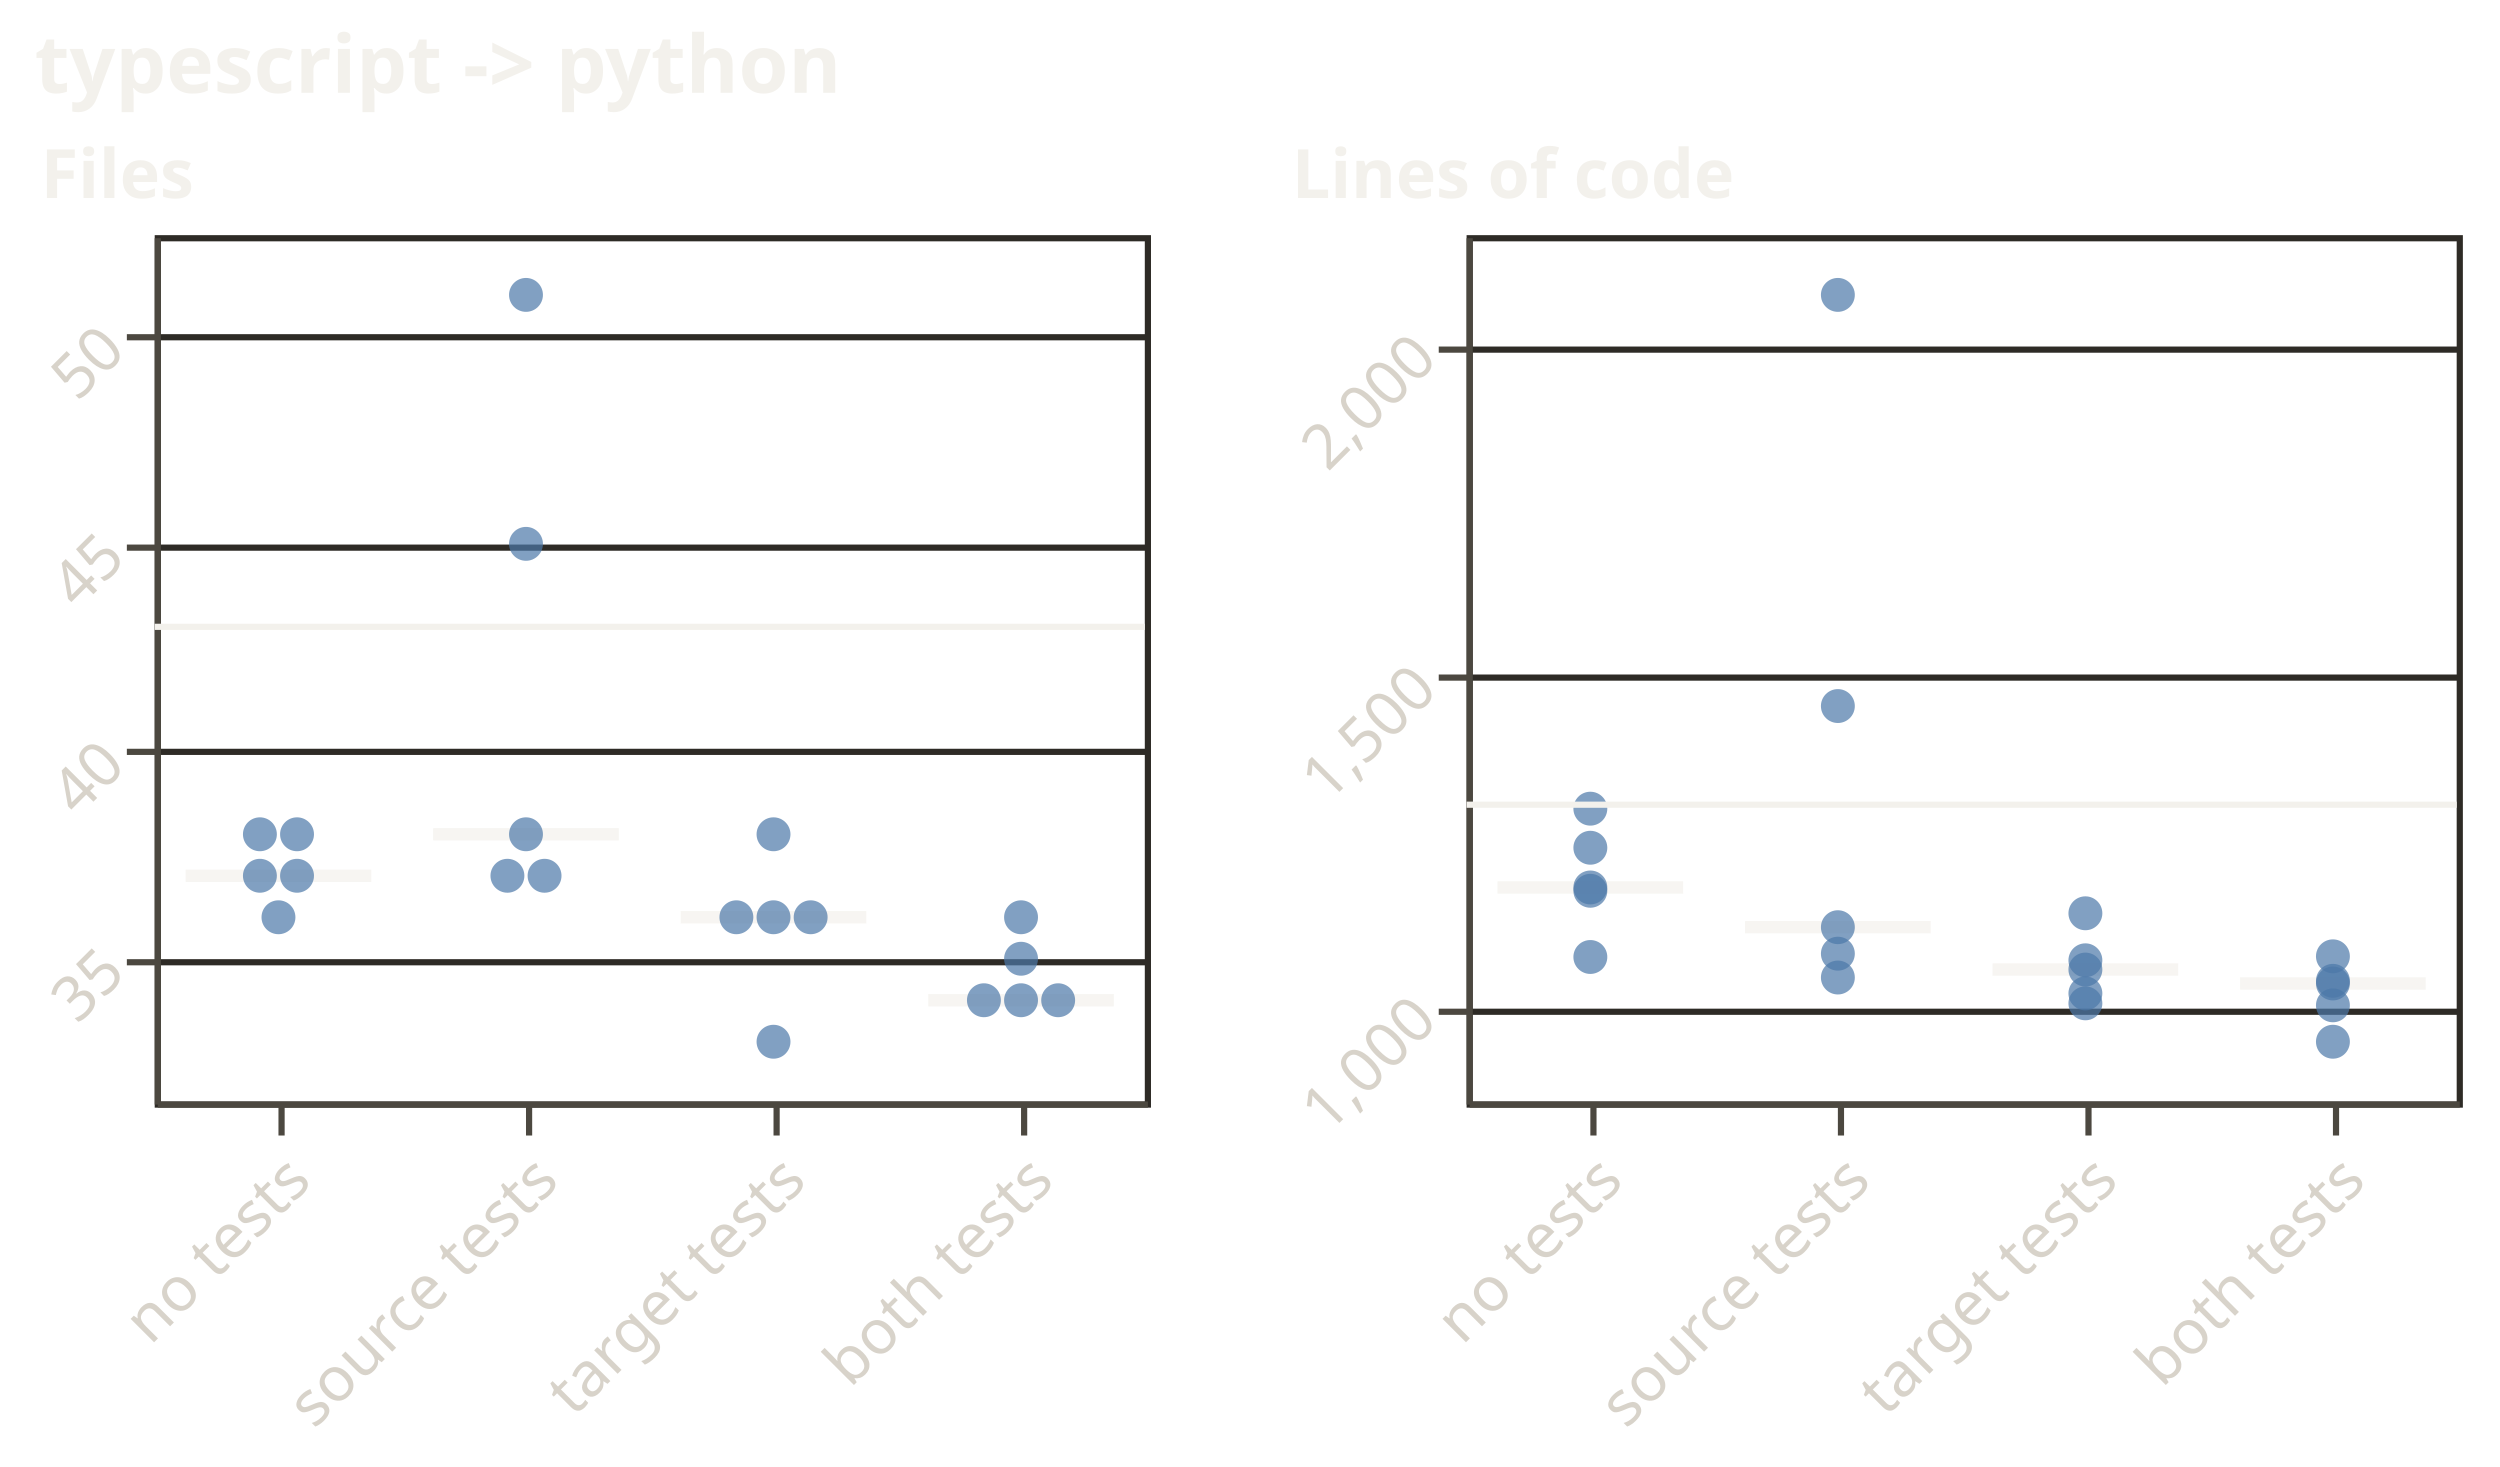
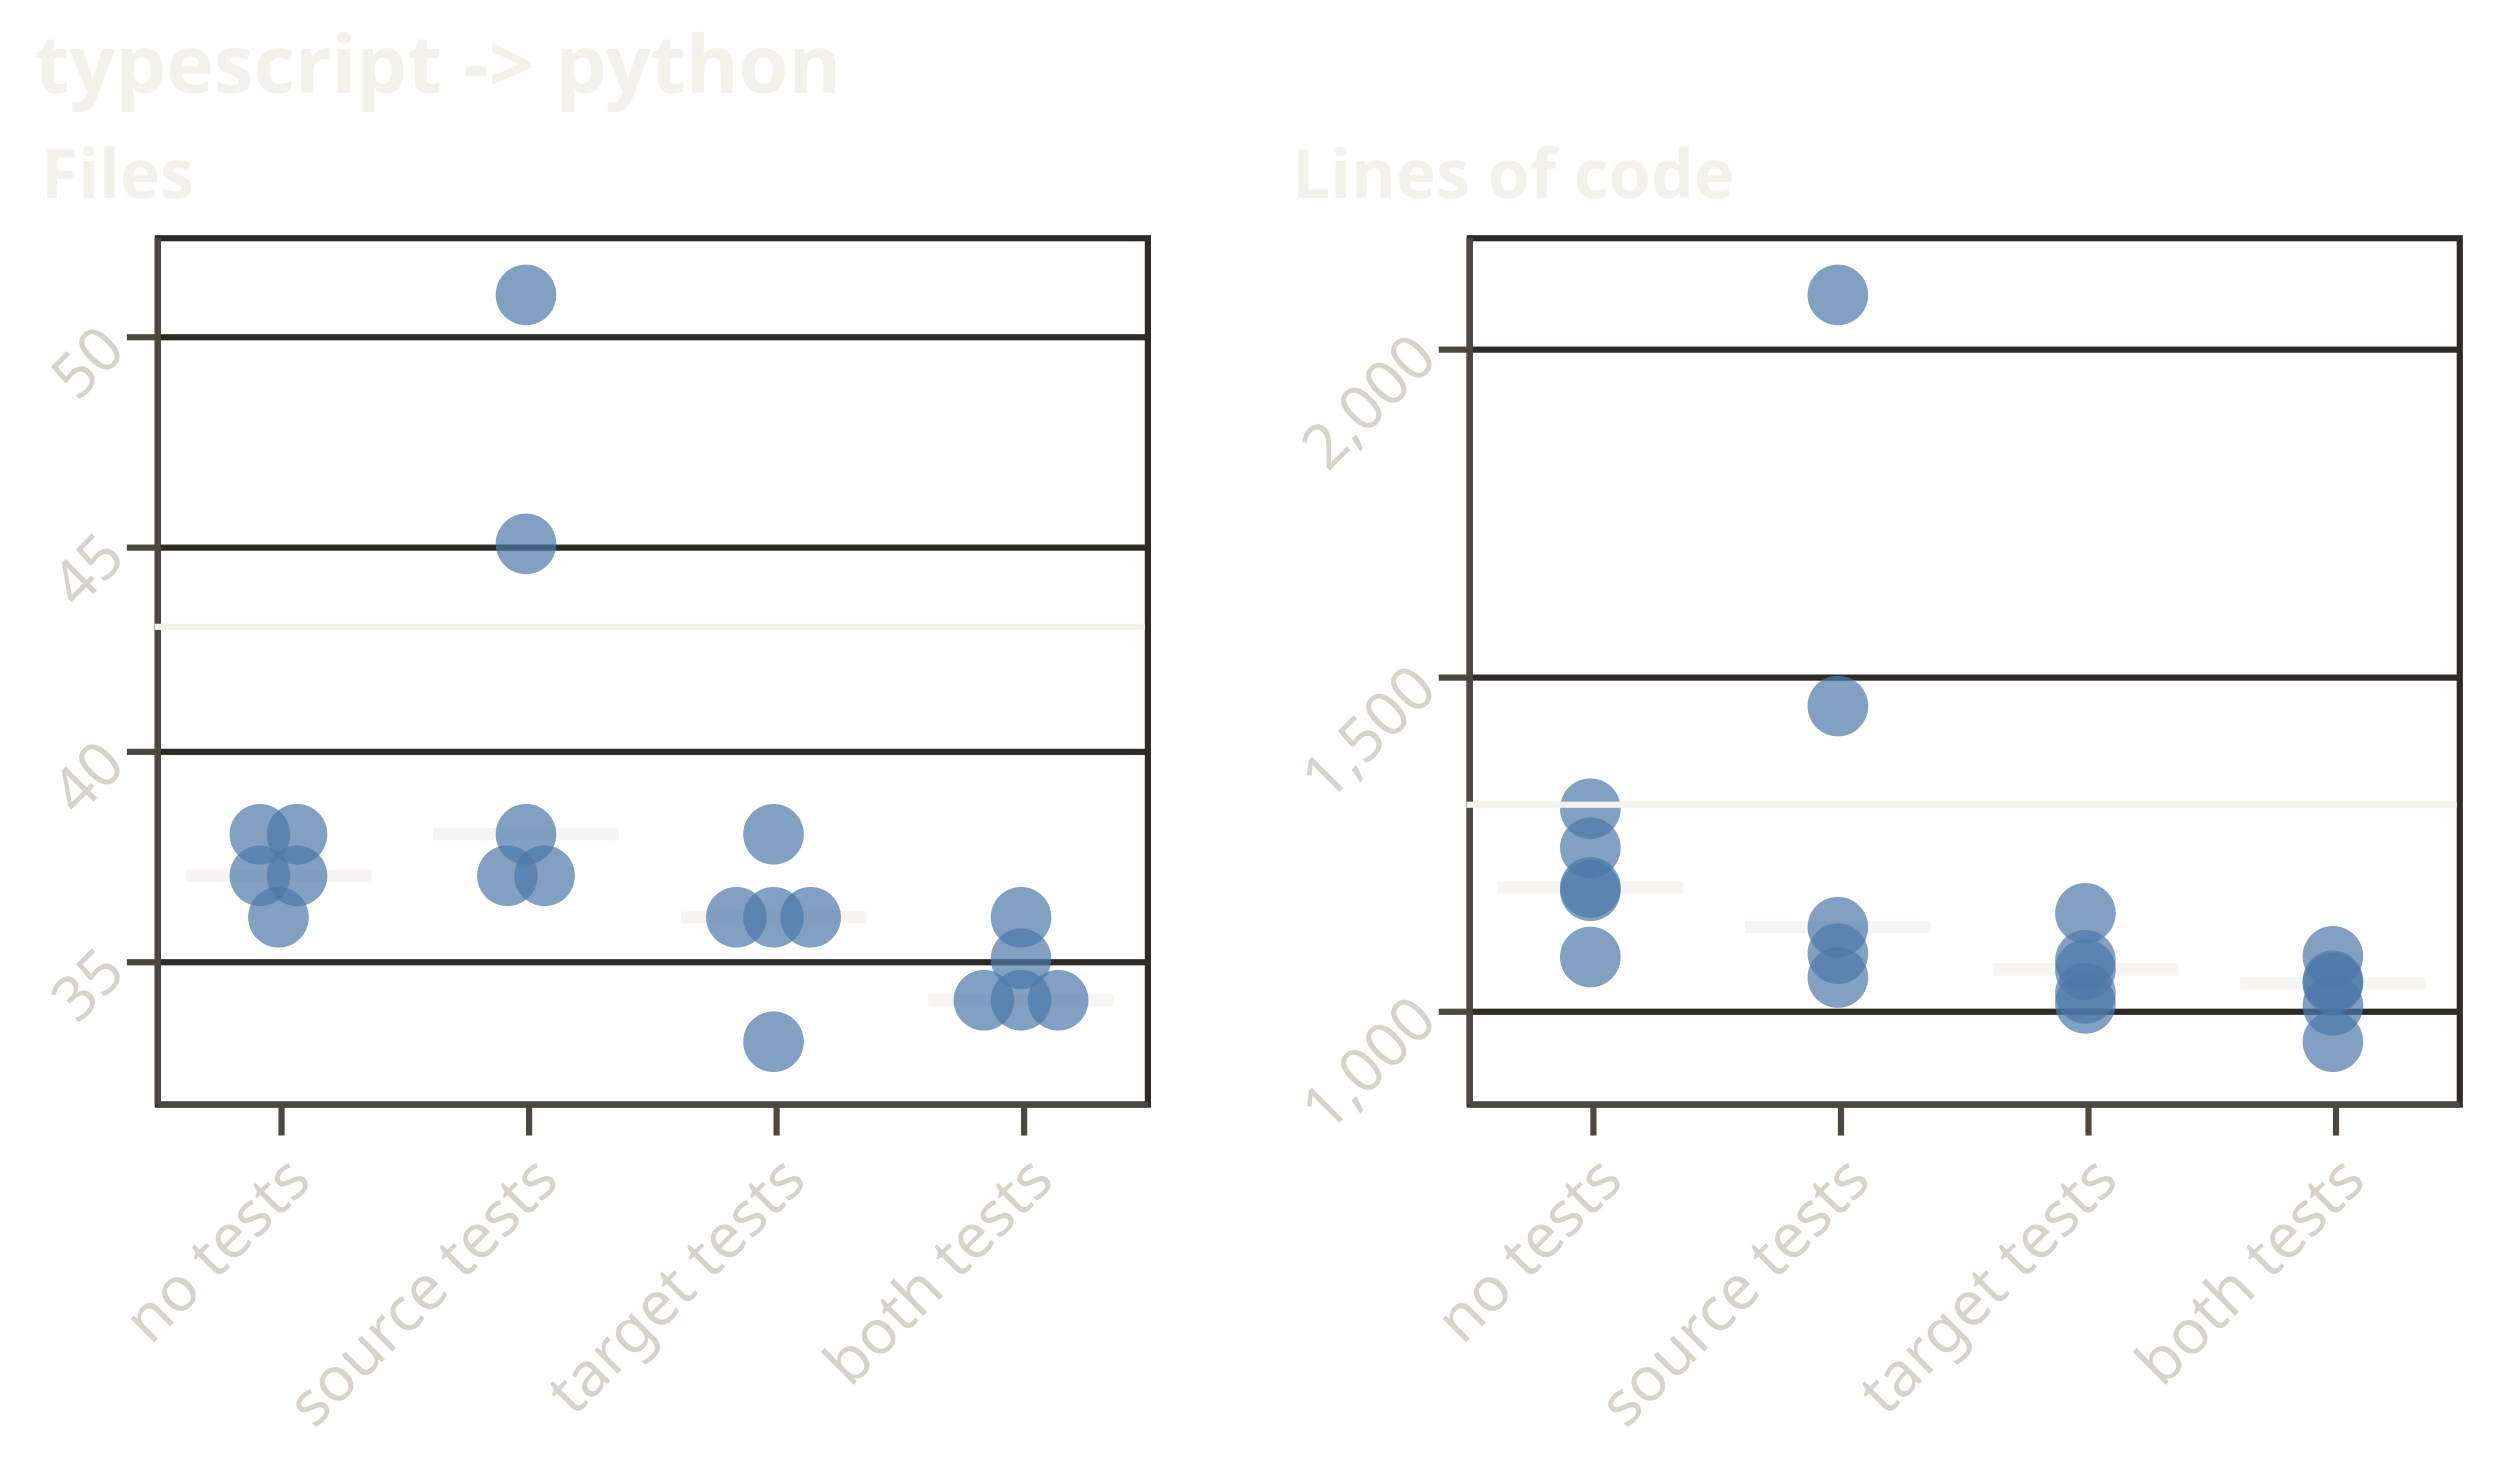
<svg xmlns="http://www.w3.org/2000/svg" version="1.1" class="marks" width="404" height="237" viewBox="0 0 404 237">
  <g fill="none" stroke-miterlimit="10" transform="translate(25,38)">
    <g class="mark-group role-frame root" role="graphics-object" aria-roledescription="group mark container">
      <g transform="translate(0,0)">
        <path class="background" aria-hidden="true" d="M0,0h0v0h0Z" />
        <g>
          <g class="mark-group role-scope concat_0_group" role="graphics-object" aria-roledescription="group mark container">
            <g transform="translate(0,0)">
              <path class="background" aria-hidden="true" d="M0.5,0.5h160v140h-160Z" stroke="#2e2b26" />
              <g>
                <g class="mark-group role-axis" aria-hidden="true">
                  <g transform="translate(0.5,0.5)">
                    <path class="background" aria-hidden="true" d="M0,0h0v0h0Z" pointer-events="none" />
                    <g>
                      <g class="mark-rule role-axis-grid" pointer-events="none">
                        <line transform="translate(0,117)" x2="160" y2="0" stroke="#2e2b26" stroke-width="1" opacity="1" />
                        <line transform="translate(0,83)" x2="160" y2="0" stroke="#2e2b26" stroke-width="1" opacity="1" />
                        <line transform="translate(0,50)" x2="160" y2="0" stroke="#2e2b26" stroke-width="1" opacity="1" />
                        <line transform="translate(0,16)" x2="160" y2="0" stroke="#2e2b26" stroke-width="1" opacity="1" />
                      </g>
                    </g>
                    <path class="foreground" aria-hidden="true" d="" pointer-events="none" display="none" />
                  </g>
                </g>
                <g class="mark-group role-axis" role="graphics-symbol" aria-roledescription="axis" aria-label="X-axis for a discrete scale with 4 values: no tests, source tests, target tests, both tests">
                  <g transform="translate(0.5,140.5)">
                    <path class="background" aria-hidden="true" d="M0,0h0v0h0Z" pointer-events="none" />
                    <g>
                      <g class="mark-rule role-axis-tick" pointer-events="none">
                        <line transform="translate(20,0)" x2="0" y2="5" stroke="#4c4840" stroke-width="1" opacity="1" />
                        <line transform="translate(60,0)" x2="0" y2="5" stroke="#4c4840" stroke-width="1" opacity="1" />
                        <line transform="translate(100,0)" x2="0" y2="5" stroke="#4c4840" stroke-width="1" opacity="1" />
                        <line transform="translate(140,0)" x2="0" y2="5" stroke="#4c4840" stroke-width="1" opacity="1" />
                      </g>
                      <g class="mark-text role-axis-label" pointer-events="none">
                        <text text-anchor="end" transform="translate(19.5,7) rotate(-45) translate(0,8)" font-family="sans-serif" font-size="10px" fill="#d8d3ca" opacity="1">no tests</text>
                        <text text-anchor="end" transform="translate(59.5,7) rotate(-45) translate(0,8)" font-family="sans-serif" font-size="10px" fill="#d8d3ca" opacity="1">source tests</text>
                        <text text-anchor="end" transform="translate(99.5,7) rotate(-45) translate(0,8)" font-family="sans-serif" font-size="10px" fill="#d8d3ca" opacity="1">target tests</text>
                        <text text-anchor="end" transform="translate(139.5,7) rotate(-45) translate(0,8)" font-family="sans-serif" font-size="10px" fill="#d8d3ca" opacity="1">both tests</text>
                      </g>
                      <g class="mark-rule role-axis-domain" pointer-events="none">
                        <line transform="translate(0,0)" x2="160" y2="0" stroke="#4c4840" stroke-width="1" opacity="1" />
                      </g>
                    </g>
                    <path class="foreground" aria-hidden="true" d="" pointer-events="none" display="none" />
                  </g>
                </g>
                <g class="mark-group role-axis" role="graphics-symbol" aria-roledescription="axis" aria-label="Y-axis for a linear scale with values from 32 to 52">
                  <g transform="translate(0.5,0.5)">
                    <path class="background" aria-hidden="true" d="M0,0h0v0h0Z" pointer-events="none" />
                    <g>
                      <g class="mark-rule role-axis-tick" pointer-events="none">
                        <line transform="translate(0,117)" x2="-5" y2="0" stroke="#4c4840" stroke-width="1" opacity="1" />
                        <line transform="translate(0,83)" x2="-5" y2="0" stroke="#4c4840" stroke-width="1" opacity="1" />
                        <line transform="translate(0,50)" x2="-5" y2="0" stroke="#4c4840" stroke-width="1" opacity="1" />
                        <line transform="translate(0,16)" x2="-5" y2="0" stroke="#4c4840" stroke-width="1" opacity="1" />
                      </g>
                      <g class="mark-text role-axis-label" pointer-events="none">
                        <text text-anchor="end" transform="translate(-7,116.9349) rotate(-45) translate(0,3)" font-family="sans-serif" font-size="10px" fill="#d8d3ca" opacity="1">35</text>
                        <text text-anchor="end" transform="translate(-7,83.40996) rotate(-45) translate(0,3)" font-family="sans-serif" font-size="10px" fill="#d8d3ca" opacity="1">40</text>
                        <text text-anchor="end" transform="translate(-7,49.88506) rotate(-45) translate(0,3)" font-family="sans-serif" font-size="10px" fill="#d8d3ca" opacity="1">45</text>
                        <text text-anchor="end" transform="translate(-7,16.36015) rotate(-45) translate(0,3)" font-family="sans-serif" font-size="10px" fill="#d8d3ca" opacity="1">50</text>
                      </g>
                      <g class="mark-rule role-axis-domain" pointer-events="none">
                        <line transform="translate(0,140)" x2="0" y2="-140" stroke="#4c4840" stroke-width="1" opacity="1" />
                      </g>
                    </g>
                    <path class="foreground" aria-hidden="true" d="" pointer-events="none" display="none" />
                  </g>
                </g>
                <g class="mark-rect role-mark concat_0_layer_0_marks" role="graphics-object" aria-roledescription="rect mark container">
                  <path aria-label="condition: no tests; Median of value: 37" role="graphics-symbol" aria-roledescription="tick" d="M5,102.525h30v2h-30Z" fill="#f3f1ec" opacity="0.7" />
                  <path aria-label="condition: source tests; Median of value: 38" role="graphics-symbol" aria-roledescription="tick" d="M45,95.82h30v2h-30Z" fill="#f3f1ec" opacity="0.7" />
                  <path aria-label="condition: target tests; Median of value: 36" role="graphics-symbol" aria-roledescription="tick" d="M85,109.23h30v2h-30Z" fill="#f3f1ec" opacity="0.7" />
                  <path aria-label="condition: both tests; Median of value: 34" role="graphics-symbol" aria-roledescription="tick" d="M125,122.64h30v2h-30Z" fill="#f3f1ec" opacity="0.7" />
                </g>
                <g class="mark-symbol role-mark concat_0_layer_1_marks" role="graphics-object" aria-roledescription="symbol mark container">
-                   <path aria-label="condition: no tests; value: 37; nudge: −0.5" role="graphics-symbol" aria-roledescription="point" transform="translate(17,103.5249)" d="M2.739,0A2.739,2.739,0,1,1,-2.739,0A2.739,2.739,0,1,1,2.739,0" fill="#4c78a8" stroke-width="2" opacity="0.7" />
-                   <path aria-label="condition: no tests; value: 37; nudge: 0.5" role="graphics-symbol" aria-roledescription="point" transform="translate(23,103.5249)" d="M2.739,0A2.739,2.739,0,1,1,-2.739,0A2.739,2.739,0,1,1,2.739,0" fill="#4c78a8" stroke-width="2" opacity="0.7" />
-                   <path aria-label="condition: no tests; value: 38; nudge: −0.5" role="graphics-symbol" aria-roledescription="point" transform="translate(17,96.81992)" d="M2.739,0A2.739,2.739,0,1,1,-2.739,0A2.739,2.739,0,1,1,2.739,0" fill="#4c78a8" stroke-width="2" opacity="0.7" />
-                   <path aria-label="condition: no tests; value: 38; nudge: 0.5" role="graphics-symbol" aria-roledescription="point" transform="translate(23,96.81992)" d="M2.739,0A2.739,2.739,0,1,1,-2.739,0A2.739,2.739,0,1,1,2.739,0" fill="#4c78a8" stroke-width="2" opacity="0.7" />
-                   <path aria-label="condition: no tests; value: 36; nudge: 0" role="graphics-symbol" aria-roledescription="point" transform="translate(20,110.2299)" d="M2.739,0A2.739,2.739,0,1,1,-2.739,0A2.739,2.739,0,1,1,2.739,0" fill="#4c78a8" stroke-width="2" opacity="0.7" />
-                   <path aria-label="condition: source tests; value: 37; nudge: −0.5" role="graphics-symbol" aria-roledescription="point" transform="translate(57,103.5249)" d="M2.739,0A2.739,2.739,0,1,1,-2.739,0A2.739,2.739,0,1,1,2.739,0" fill="#4c78a8" stroke-width="2" opacity="0.7" />
-                   <path aria-label="condition: source tests; value: 37; nudge: 0.5" role="graphics-symbol" aria-roledescription="point" transform="translate(63,103.5249)" d="M2.739,0A2.739,2.739,0,1,1,-2.739,0A2.739,2.739,0,1,1,2.739,0" fill="#4c78a8" stroke-width="2" opacity="0.7" />
-                   <path aria-label="condition: source tests; value: 38; nudge: 0" role="graphics-symbol" aria-roledescription="point" transform="translate(60,96.81992)" d="M2.739,0A2.739,2.739,0,1,1,-2.739,0A2.739,2.739,0,1,1,2.739,0" fill="#4c78a8" stroke-width="2" opacity="0.7" />
-                   <path aria-label="condition: source tests; value: 45; nudge: 0" role="graphics-symbol" aria-roledescription="point" transform="translate(60,49.88506)" d="M2.739,0A2.739,2.739,0,1,1,-2.739,0A2.739,2.739,0,1,1,2.739,0" fill="#4c78a8" stroke-width="2" opacity="0.7" />
-                   <path aria-label="condition: source tests; value: 51; nudge: 0" role="graphics-symbol" aria-roledescription="point" transform="translate(60,9.655172)" d="M2.739,0A2.739,2.739,0,1,1,-2.739,0A2.739,2.739,0,1,1,2.739,0" fill="#4c78a8" stroke-width="2" opacity="0.7" />
-                   <path aria-label="condition: target tests; value: 38; nudge: 0" role="graphics-symbol" aria-roledescription="point" transform="translate(100,96.81992)" d="M2.739,0A2.739,2.739,0,1,1,-2.739,0A2.739,2.739,0,1,1,2.739,0" fill="#4c78a8" stroke-width="2" opacity="0.7" />
-                   <path aria-label="condition: target tests; value: 36; nudge: −1" role="graphics-symbol" aria-roledescription="point" transform="translate(94,110.2299)" d="M2.739,0A2.739,2.739,0,1,1,-2.739,0A2.739,2.739,0,1,1,2.739,0" fill="#4c78a8" stroke-width="2" opacity="0.7" />
-                   <path aria-label="condition: target tests; value: 36; nudge: 0" role="graphics-symbol" aria-roledescription="point" transform="translate(100,110.2299)" d="M2.739,0A2.739,2.739,0,1,1,-2.739,0A2.739,2.739,0,1,1,2.739,0" fill="#4c78a8" stroke-width="2" opacity="0.7" />
-                   <path aria-label="condition: target tests; value: 36; nudge: 1" role="graphics-symbol" aria-roledescription="point" transform="translate(106,110.2299)" d="M2.739,0A2.739,2.739,0,1,1,-2.739,0A2.739,2.739,0,1,1,2.739,0" fill="#4c78a8" stroke-width="2" opacity="0.7" />
-                   <path aria-label="condition: target tests; value: 33; nudge: 0" role="graphics-symbol" aria-roledescription="point" transform="translate(100,130.3448)" d="M2.739,0A2.739,2.739,0,1,1,-2.739,0A2.739,2.739,0,1,1,2.739,0" fill="#4c78a8" stroke-width="2" opacity="0.7" />
-                   <path aria-label="condition: both tests; value: 34; nudge: −1" role="graphics-symbol" aria-roledescription="point" transform="translate(134,123.6398)" d="M2.739,0A2.739,2.739,0,1,1,-2.739,0A2.739,2.739,0,1,1,2.739,0" fill="#4c78a8" stroke-width="2" opacity="0.7" />
-                   <path aria-label="condition: both tests; value: 34; nudge: 0" role="graphics-symbol" aria-roledescription="point" transform="translate(140,123.6398)" d="M2.739,0A2.739,2.739,0,1,1,-2.739,0A2.739,2.739,0,1,1,2.739,0" fill="#4c78a8" stroke-width="2" opacity="0.7" />
-                   <path aria-label="condition: both tests; value: 34; nudge: 1" role="graphics-symbol" aria-roledescription="point" transform="translate(146,123.6398)" d="M2.739,0A2.739,2.739,0,1,1,-2.739,0A2.739,2.739,0,1,1,2.739,0" fill="#4c78a8" stroke-width="2" opacity="0.7" />
-                   <path aria-label="condition: both tests; value: 35; nudge: 0" role="graphics-symbol" aria-roledescription="point" transform="translate(140,116.9349)" d="M2.739,0A2.739,2.739,0,1,1,-2.739,0A2.739,2.739,0,1,1,2.739,0" fill="#4c78a8" stroke-width="2" opacity="0.7" />
-                   <path aria-label="condition: both tests; value: 36; nudge: 0" role="graphics-symbol" aria-roledescription="point" transform="translate(140,110.2299)" d="M2.739,0A2.739,2.739,0,1,1,-2.739,0A2.739,2.739,0,1,1,2.739,0" fill="#4c78a8" stroke-width="2" opacity="0.7" />
+                   <path aria-label="condition: no tests; value: 37; nudge: −0.5" role="graphics-symbol" aria-roledescription="point" transform="translate(17,103.5249)" d="M4.899,0A4.899,4.899,0,1,1,-4.899,0A4.899,4.899,0,1,1,4.899,0" fill="#4c78a8" stroke-width="2" opacity="0.7" />
+                   <path aria-label="condition: no tests; value: 37; nudge: 0.5" role="graphics-symbol" aria-roledescription="point" transform="translate(23,103.5249)" d="M4.899,0A4.899,4.899,0,1,1,-4.899,0A4.899,4.899,0,1,1,4.899,0" fill="#4c78a8" stroke-width="2" opacity="0.7" />
+                   <path aria-label="condition: no tests; value: 38; nudge: −0.5" role="graphics-symbol" aria-roledescription="point" transform="translate(17,96.81992)" d="M4.899,0A4.899,4.899,0,1,1,-4.899,0A4.899,4.899,0,1,1,4.899,0" fill="#4c78a8" stroke-width="2" opacity="0.7" />
+                   <path aria-label="condition: no tests; value: 38; nudge: 0.5" role="graphics-symbol" aria-roledescription="point" transform="translate(23,96.81992)" d="M4.899,0A4.899,4.899,0,1,1,-4.899,0A4.899,4.899,0,1,1,4.899,0" fill="#4c78a8" stroke-width="2" opacity="0.7" />
+                   <path aria-label="condition: no tests; value: 36; nudge: 0" role="graphics-symbol" aria-roledescription="point" transform="translate(20,110.2299)" d="M4.899,0A4.899,4.899,0,1,1,-4.899,0A4.899,4.899,0,1,1,4.899,0" fill="#4c78a8" stroke-width="2" opacity="0.7" />
+                   <path aria-label="condition: source tests; value: 37; nudge: −0.5" role="graphics-symbol" aria-roledescription="point" transform="translate(57,103.5249)" d="M4.899,0A4.899,4.899,0,1,1,-4.899,0A4.899,4.899,0,1,1,4.899,0" fill="#4c78a8" stroke-width="2" opacity="0.7" />
+                   <path aria-label="condition: source tests; value: 37; nudge: 0.5" role="graphics-symbol" aria-roledescription="point" transform="translate(63,103.5249)" d="M4.899,0A4.899,4.899,0,1,1,-4.899,0A4.899,4.899,0,1,1,4.899,0" fill="#4c78a8" stroke-width="2" opacity="0.7" />
+                   <path aria-label="condition: source tests; value: 38; nudge: 0" role="graphics-symbol" aria-roledescription="point" transform="translate(60,96.81992)" d="M4.899,0A4.899,4.899,0,1,1,-4.899,0A4.899,4.899,0,1,1,4.899,0" fill="#4c78a8" stroke-width="2" opacity="0.7" />
+                   <path aria-label="condition: source tests; value: 45; nudge: 0" role="graphics-symbol" aria-roledescription="point" transform="translate(60,49.88506)" d="M4.899,0A4.899,4.899,0,1,1,-4.899,0A4.899,4.899,0,1,1,4.899,0" fill="#4c78a8" stroke-width="2" opacity="0.7" />
+                   <path aria-label="condition: source tests; value: 51; nudge: 0" role="graphics-symbol" aria-roledescription="point" transform="translate(60,9.655172)" d="M4.899,0A4.899,4.899,0,1,1,-4.899,0A4.899,4.899,0,1,1,4.899,0" fill="#4c78a8" stroke-width="2" opacity="0.7" />
+                   <path aria-label="condition: target tests; value: 38; nudge: 0" role="graphics-symbol" aria-roledescription="point" transform="translate(100,96.81992)" d="M4.899,0A4.899,4.899,0,1,1,-4.899,0A4.899,4.899,0,1,1,4.899,0" fill="#4c78a8" stroke-width="2" opacity="0.7" />
+                   <path aria-label="condition: target tests; value: 36; nudge: −1" role="graphics-symbol" aria-roledescription="point" transform="translate(94,110.2299)" d="M4.899,0A4.899,4.899,0,1,1,-4.899,0A4.899,4.899,0,1,1,4.899,0" fill="#4c78a8" stroke-width="2" opacity="0.7" />
+                   <path aria-label="condition: target tests; value: 36; nudge: 0" role="graphics-symbol" aria-roledescription="point" transform="translate(100,110.2299)" d="M4.899,0A4.899,4.899,0,1,1,-4.899,0A4.899,4.899,0,1,1,4.899,0" fill="#4c78a8" stroke-width="2" opacity="0.7" />
+                   <path aria-label="condition: target tests; value: 36; nudge: 1" role="graphics-symbol" aria-roledescription="point" transform="translate(106,110.2299)" d="M4.899,0A4.899,4.899,0,1,1,-4.899,0A4.899,4.899,0,1,1,4.899,0" fill="#4c78a8" stroke-width="2" opacity="0.7" />
+                   <path aria-label="condition: target tests; value: 33; nudge: 0" role="graphics-symbol" aria-roledescription="point" transform="translate(100,130.3448)" d="M4.899,0A4.899,4.899,0,1,1,-4.899,0A4.899,4.899,0,1,1,4.899,0" fill="#4c78a8" stroke-width="2" opacity="0.7" />
+                   <path aria-label="condition: both tests; value: 34; nudge: −1" role="graphics-symbol" aria-roledescription="point" transform="translate(134,123.6398)" d="M4.899,0A4.899,4.899,0,1,1,-4.899,0A4.899,4.899,0,1,1,4.899,0" fill="#4c78a8" stroke-width="2" opacity="0.7" />
+                   <path aria-label="condition: both tests; value: 34; nudge: 0" role="graphics-symbol" aria-roledescription="point" transform="translate(140,123.6398)" d="M4.899,0A4.899,4.899,0,1,1,-4.899,0A4.899,4.899,0,1,1,4.899,0" fill="#4c78a8" stroke-width="2" opacity="0.7" />
+                   <path aria-label="condition: both tests; value: 34; nudge: 1" role="graphics-symbol" aria-roledescription="point" transform="translate(146,123.6398)" d="M4.899,0A4.899,4.899,0,1,1,-4.899,0A4.899,4.899,0,1,1,4.899,0" fill="#4c78a8" stroke-width="2" opacity="0.7" />
+                   <path aria-label="condition: both tests; value: 35; nudge: 0" role="graphics-symbol" aria-roledescription="point" transform="translate(140,116.9349)" d="M4.899,0A4.899,4.899,0,1,1,-4.899,0A4.899,4.899,0,1,1,4.899,0" fill="#4c78a8" stroke-width="2" opacity="0.7" />
+                   <path aria-label="condition: both tests; value: 36; nudge: 0" role="graphics-symbol" aria-roledescription="point" transform="translate(140,110.2299)" d="M4.899,0A4.899,4.899,0,1,1,-4.899,0A4.899,4.899,0,1,1,4.899,0" fill="#4c78a8" stroke-width="2" opacity="0.7" />
                </g>
                <g class="mark-rule role-mark concat_0_layer_2_marks" role="graphics-object" aria-roledescription="rule mark container">
                  <line aria-label="Median of reference: 43" role="graphics-symbol" aria-roledescription="rule mark" transform="translate(160,63.29502)" x2="-160" y2="0" stroke="#f3f1ec" />
                </g>
                <g class="mark-group role-title">
                  <g transform="translate(-18.40072,-15)">
                    <path class="background" aria-hidden="true" d="M0,0h0v0h0Z" pointer-events="none" />
                    <g>
                      <g class="mark-text role-title-text" role="graphics-symbol" aria-roledescription="title" aria-label="Title text 'Files'" pointer-events="none">
                        <text text-anchor="start" transform="translate(0,9)" font-family="sans-serif" font-size="11px" font-weight="bold" fill="#f3f1ec" opacity="1">Files</text>
                      </g>
                    </g>
                    <path class="foreground" aria-hidden="true" d="" pointer-events="none" display="none" />
                  </g>
                </g>
              </g>
              <path class="foreground" aria-hidden="true" d="" display="none" />
            </g>
          </g>
          <g class="mark-group role-scope concat_1_group" role="graphics-object" aria-roledescription="group mark container">
            <g transform="translate(212,0)">
              <path class="background" aria-hidden="true" d="M0.5,0.5h160v140h-160Z" stroke="#2e2b26" />
              <g>
                <g class="mark-group role-axis" aria-hidden="true">
                  <g transform="translate(0.5,0.5)">
                    <path class="background" aria-hidden="true" d="M0,0h0v0h0Z" pointer-events="none" />
                    <g>
                      <g class="mark-rule role-axis-grid" pointer-events="none">
                        <line transform="translate(0,125)" x2="160" y2="0" stroke="#2e2b26" stroke-width="1" opacity="1" />
                        <line transform="translate(0,71)" x2="160" y2="0" stroke="#2e2b26" stroke-width="1" opacity="1" />
                        <line transform="translate(0,18)" x2="160" y2="0" stroke="#2e2b26" stroke-width="1" opacity="1" />
                      </g>
                    </g>
                    <path class="foreground" aria-hidden="true" d="" pointer-events="none" display="none" />
                  </g>
                </g>
                <g class="mark-group role-axis" role="graphics-symbol" aria-roledescription="axis" aria-label="X-axis for a discrete scale with 4 values: no tests, source tests, target tests, both tests">
                  <g transform="translate(0.5,140.5)">
                    <path class="background" aria-hidden="true" d="M0,0h0v0h0Z" pointer-events="none" />
                    <g>
                      <g class="mark-rule role-axis-tick" pointer-events="none">
                        <line transform="translate(20,0)" x2="0" y2="5" stroke="#4c4840" stroke-width="1" opacity="1" />
                        <line transform="translate(60,0)" x2="0" y2="5" stroke="#4c4840" stroke-width="1" opacity="1" />
                        <line transform="translate(100,0)" x2="0" y2="5" stroke="#4c4840" stroke-width="1" opacity="1" />
                        <line transform="translate(140,0)" x2="0" y2="5" stroke="#4c4840" stroke-width="1" opacity="1" />
                      </g>
                      <g class="mark-text role-axis-label" pointer-events="none">
                        <text text-anchor="end" transform="translate(19.5,7) rotate(-45) translate(0,8)" font-family="sans-serif" font-size="10px" fill="#d8d3ca" opacity="1">no tests</text>
                        <text text-anchor="end" transform="translate(59.5,7) rotate(-45) translate(0,8)" font-family="sans-serif" font-size="10px" fill="#d8d3ca" opacity="1">source tests</text>
                        <text text-anchor="end" transform="translate(99.5,7) rotate(-45) translate(0,8)" font-family="sans-serif" font-size="10px" fill="#d8d3ca" opacity="1">target tests</text>
                        <text text-anchor="end" transform="translate(139.5,7) rotate(-45) translate(0,8)" font-family="sans-serif" font-size="10px" fill="#d8d3ca" opacity="1">both tests</text>
                      </g>
                      <g class="mark-rule role-axis-domain" pointer-events="none">
                        <line transform="translate(0,0)" x2="160" y2="0" stroke="#4c4840" stroke-width="1" opacity="1" />
                      </g>
                    </g>
                    <path class="foreground" aria-hidden="true" d="" pointer-events="none" display="none" />
                  </g>
                </g>
                <g class="mark-group role-axis" role="graphics-symbol" aria-roledescription="axis" aria-label="Y-axis for a linear scale with values from 857 to 2,165">
                  <g transform="translate(0.5,0.5)">
                    <path class="background" aria-hidden="true" d="M0,0h0v0h0Z" pointer-events="none" />
                    <g>
                      <g class="mark-rule role-axis-tick" pointer-events="none">
                        <line transform="translate(0,125)" x2="-5" y2="0" stroke="#4c4840" stroke-width="1" opacity="1" />
                        <line transform="translate(0,71)" x2="-5" y2="0" stroke="#4c4840" stroke-width="1" opacity="1" />
                        <line transform="translate(0,18)" x2="-5" y2="0" stroke="#4c4840" stroke-width="1" opacity="1" />
                      </g>
                      <g class="mark-text role-axis-label" pointer-events="none">
                        <text text-anchor="end" transform="translate(-7,124.6741) rotate(-45) translate(0,3)" font-family="sans-serif" font-size="10px" fill="#d8d3ca" opacity="1">1,000</text>
                        <text text-anchor="end" transform="translate(-7,71.17694) rotate(-45) translate(0,3)" font-family="sans-serif" font-size="10px" fill="#d8d3ca" opacity="1">1,500</text>
                        <text text-anchor="end" transform="translate(-7,17.67975) rotate(-45) translate(0,3)" font-family="sans-serif" font-size="10px" fill="#d8d3ca" opacity="1">2,000</text>
                      </g>
                      <g class="mark-rule role-axis-domain" pointer-events="none">
                        <line transform="translate(0,140)" x2="0" y2="-140" stroke="#4c4840" stroke-width="1" opacity="1" />
                      </g>
                    </g>
                    <path class="foreground" aria-hidden="true" d="" pointer-events="none" display="none" />
                  </g>
                </g>
                <g class="mark-rect role-mark concat_1_layer_0_marks" role="graphics-object" aria-roledescription="rect mark container">
                  <path aria-label="condition: no tests; Median of value: 1180" role="graphics-symbol" aria-roledescription="tick" d="M5,104.415h30v2h-30Z" fill="#f3f1ec" opacity="0.7" />
                  <path aria-label="condition: source tests; Median of value: 1120" role="graphics-symbol" aria-roledescription="tick" d="M45,110.835h30v2h-30Z" fill="#f3f1ec" opacity="0.7" />
                  <path aria-label="condition: target tests; Median of value: 1056" role="graphics-symbol" aria-roledescription="tick" d="M85,117.682h30v2h-30Z" fill="#f3f1ec" opacity="0.7" />
                  <path aria-label="condition: both tests; Median of value: 1035" role="graphics-symbol" aria-roledescription="tick" d="M125,119.929h30v2h-30Z" fill="#f3f1ec" opacity="0.7" />
                </g>
                <g class="mark-symbol role-mark concat_1_layer_1_marks" role="graphics-object" aria-roledescription="symbol mark container">
-                   <path aria-label="condition: no tests; value: 1175; nudge: 0" role="graphics-symbol" aria-roledescription="point" transform="translate(20,105.9501)" d="M2.739,0A2.739,2.739,0,1,1,-2.739,0A2.739,2.739,0,1,1,2.739,0" fill="#4c78a8" stroke-width="2" opacity="0.7" />
-                   <path aria-label="condition: no tests; value: 1299; nudge: 0" role="graphics-symbol" aria-roledescription="point" transform="translate(20,92.68281)" d="M2.739,0A2.739,2.739,0,1,1,-2.739,0A2.739,2.739,0,1,1,2.739,0" fill="#4c78a8" stroke-width="2" opacity="0.7" />
-                   <path aria-label="condition: no tests; value: 1180; nudge: 0" role="graphics-symbol" aria-roledescription="point" transform="translate(20,105.4151)" d="M2.739,0A2.739,2.739,0,1,1,-2.739,0A2.739,2.739,0,1,1,2.739,0" fill="#4c78a8" stroke-width="2" opacity="0.7" />
-                   <path aria-label="condition: no tests; value: 1240; nudge: 0" role="graphics-symbol" aria-roledescription="point" transform="translate(20,98.99548)" d="M2.739,0A2.739,2.739,0,1,1,-2.739,0A2.739,2.739,0,1,1,2.739,0" fill="#4c78a8" stroke-width="2" opacity="0.7" />
-                   <path aria-label="condition: no tests; value: 1075; nudge: 0" role="graphics-symbol" aria-roledescription="point" transform="translate(20,116.6495)" d="M2.739,0A2.739,2.739,0,1,1,-2.739,0A2.739,2.739,0,1,1,2.739,0" fill="#4c78a8" stroke-width="2" opacity="0.7" />
-                   <path aria-label="condition: source tests; value: 1080; nudge: 0" role="graphics-symbol" aria-roledescription="point" transform="translate(60,116.1146)" d="M2.739,0A2.739,2.739,0,1,1,-2.739,0A2.739,2.739,0,1,1,2.739,0" fill="#4c78a8" stroke-width="2" opacity="0.7" />
-                   <path aria-label="condition: source tests; value: 1120; nudge: 0" role="graphics-symbol" aria-roledescription="point" transform="translate(60,111.8348)" d="M2.739,0A2.739,2.739,0,1,1,-2.739,0A2.739,2.739,0,1,1,2.739,0" fill="#4c78a8" stroke-width="2" opacity="0.7" />
-                   <path aria-label="condition: source tests; value: 1454; nudge: 0" role="graphics-symbol" aria-roledescription="point" transform="translate(60,76.09868)" d="M2.739,0A2.739,2.739,0,1,1,-2.739,0A2.739,2.739,0,1,1,2.739,0" fill="#4c78a8" stroke-width="2" opacity="0.7" />
-                   <path aria-label="condition: source tests; value: 1044; nudge: 0" role="graphics-symbol" aria-roledescription="point" transform="translate(60,119.9664)" d="M2.739,0A2.739,2.739,0,1,1,-2.739,0A2.739,2.739,0,1,1,2.739,0" fill="#4c78a8" stroke-width="2" opacity="0.7" />
-                   <path aria-label="condition: source tests; value: 2075; nudge: 0" role="graphics-symbol" aria-roledescription="point" transform="translate(60,9.655172)" d="M2.739,0A2.739,2.739,0,1,1,-2.739,0A2.739,2.739,0,1,1,2.739,0" fill="#4c78a8" stroke-width="2" opacity="0.7" />
-                   <path aria-label="condition: target tests; value: 1141; nudge: 0" role="graphics-symbol" aria-roledescription="point" transform="translate(100,109.5879)" d="M2.739,0A2.739,2.739,0,1,1,-2.739,0A2.739,2.739,0,1,1,2.739,0" fill="#4c78a8" stroke-width="2" opacity="0.7" />
-                   <path aria-label="condition: target tests; value: 1056; nudge: 0" role="graphics-symbol" aria-roledescription="point" transform="translate(100,118.6824)" d="M2.739,0A2.739,2.739,0,1,1,-2.739,0A2.739,2.739,0,1,1,2.739,0" fill="#4c78a8" stroke-width="2" opacity="0.7" />
-                   <path aria-label="condition: target tests; value: 1020; nudge: 0" role="graphics-symbol" aria-roledescription="point" transform="translate(100,122.5342)" d="M2.739,0A2.739,2.739,0,1,1,-2.739,0A2.739,2.739,0,1,1,2.739,0" fill="#4c78a8" stroke-width="2" opacity="0.7" />
-                   <path aria-label="condition: target tests; value: 1070; nudge: 0" role="graphics-symbol" aria-roledescription="point" transform="translate(100,117.1845)" d="M2.739,0A2.739,2.739,0,1,1,-2.739,0A2.739,2.739,0,1,1,2.739,0" fill="#4c78a8" stroke-width="2" opacity="0.7" />
-                   <path aria-label="condition: target tests; value: 1005; nudge: 0" role="graphics-symbol" aria-roledescription="point" transform="translate(100,124.1392)" d="M2.739,0A2.739,2.739,0,1,1,-2.739,0A2.739,2.739,0,1,1,2.739,0" fill="#4c78a8" stroke-width="2" opacity="0.7" />
-                   <path aria-label="condition: both tests; value: 1076; nudge: 0" role="graphics-symbol" aria-roledescription="point" transform="translate(140,116.5426)" d="M2.739,0A2.739,2.739,0,1,1,-2.739,0A2.739,2.739,0,1,1,2.739,0" fill="#4c78a8" stroke-width="2" opacity="0.7" />
-                   <path aria-label="condition: both tests; value: 947; nudge: 0" role="graphics-symbol" aria-roledescription="point" transform="translate(140,130.3448)" d="M2.739,0A2.739,2.739,0,1,1,-2.739,0A2.739,2.739,0,1,1,2.739,0" fill="#4c78a8" stroke-width="2" opacity="0.7" />
-                   <path aria-label="condition: both tests; value: 1035; nudge: 0" role="graphics-symbol" aria-roledescription="point" transform="translate(140,120.9293)" d="M2.739,0A2.739,2.739,0,1,1,-2.739,0A2.739,2.739,0,1,1,2.739,0" fill="#4c78a8" stroke-width="2" opacity="0.7" />
-                   <path aria-label="condition: both tests; value: 1039; nudge: 0" role="graphics-symbol" aria-roledescription="point" transform="translate(140,120.5013)" d="M2.739,0A2.739,2.739,0,1,1,-2.739,0A2.739,2.739,0,1,1,2.739,0" fill="#4c78a8" stroke-width="2" opacity="0.7" />
-                   <path aria-label="condition: both tests; value: 1002; nudge: 0" role="graphics-symbol" aria-roledescription="point" transform="translate(140,124.4601)" d="M2.739,0A2.739,2.739,0,1,1,-2.739,0A2.739,2.739,0,1,1,2.739,0" fill="#4c78a8" stroke-width="2" opacity="0.7" />
+                   <path aria-label="condition: no tests; value: 1175; nudge: 0" role="graphics-symbol" aria-roledescription="point" transform="translate(20,105.9501)" d="M4.899,0A4.899,4.899,0,1,1,-4.899,0A4.899,4.899,0,1,1,4.899,0" fill="#4c78a8" stroke-width="2" opacity="0.7" />
+                   <path aria-label="condition: no tests; value: 1299; nudge: 0" role="graphics-symbol" aria-roledescription="point" transform="translate(20,92.68281)" d="M4.899,0A4.899,4.899,0,1,1,-4.899,0A4.899,4.899,0,1,1,4.899,0" fill="#4c78a8" stroke-width="2" opacity="0.7" />
+                   <path aria-label="condition: no tests; value: 1180; nudge: 0" role="graphics-symbol" aria-roledescription="point" transform="translate(20,105.4151)" d="M4.899,0A4.899,4.899,0,1,1,-4.899,0A4.899,4.899,0,1,1,4.899,0" fill="#4c78a8" stroke-width="2" opacity="0.7" />
+                   <path aria-label="condition: no tests; value: 1240; nudge: 0" role="graphics-symbol" aria-roledescription="point" transform="translate(20,98.99548)" d="M4.899,0A4.899,4.899,0,1,1,-4.899,0A4.899,4.899,0,1,1,4.899,0" fill="#4c78a8" stroke-width="2" opacity="0.7" />
+                   <path aria-label="condition: no tests; value: 1075; nudge: 0" role="graphics-symbol" aria-roledescription="point" transform="translate(20,116.6495)" d="M4.899,0A4.899,4.899,0,1,1,-4.899,0A4.899,4.899,0,1,1,4.899,0" fill="#4c78a8" stroke-width="2" opacity="0.7" />
+                   <path aria-label="condition: source tests; value: 1080; nudge: 0" role="graphics-symbol" aria-roledescription="point" transform="translate(60,116.1146)" d="M4.899,0A4.899,4.899,0,1,1,-4.899,0A4.899,4.899,0,1,1,4.899,0" fill="#4c78a8" stroke-width="2" opacity="0.7" />
+                   <path aria-label="condition: source tests; value: 1120; nudge: 0" role="graphics-symbol" aria-roledescription="point" transform="translate(60,111.8348)" d="M4.899,0A4.899,4.899,0,1,1,-4.899,0A4.899,4.899,0,1,1,4.899,0" fill="#4c78a8" stroke-width="2" opacity="0.7" />
+                   <path aria-label="condition: source tests; value: 1454; nudge: 0" role="graphics-symbol" aria-roledescription="point" transform="translate(60,76.09868)" d="M4.899,0A4.899,4.899,0,1,1,-4.899,0A4.899,4.899,0,1,1,4.899,0" fill="#4c78a8" stroke-width="2" opacity="0.7" />
+                   <path aria-label="condition: source tests; value: 1044; nudge: 0" role="graphics-symbol" aria-roledescription="point" transform="translate(60,119.9664)" d="M4.899,0A4.899,4.899,0,1,1,-4.899,0A4.899,4.899,0,1,1,4.899,0" fill="#4c78a8" stroke-width="2" opacity="0.7" />
+                   <path aria-label="condition: source tests; value: 2075; nudge: 0" role="graphics-symbol" aria-roledescription="point" transform="translate(60,9.655172)" d="M4.899,0A4.899,4.899,0,1,1,-4.899,0A4.899,4.899,0,1,1,4.899,0" fill="#4c78a8" stroke-width="2" opacity="0.7" />
+                   <path aria-label="condition: target tests; value: 1141; nudge: 0" role="graphics-symbol" aria-roledescription="point" transform="translate(100,109.5879)" d="M4.899,0A4.899,4.899,0,1,1,-4.899,0A4.899,4.899,0,1,1,4.899,0" fill="#4c78a8" stroke-width="2" opacity="0.7" />
+                   <path aria-label="condition: target tests; value: 1056; nudge: 0" role="graphics-symbol" aria-roledescription="point" transform="translate(100,118.6824)" d="M4.899,0A4.899,4.899,0,1,1,-4.899,0A4.899,4.899,0,1,1,4.899,0" fill="#4c78a8" stroke-width="2" opacity="0.7" />
+                   <path aria-label="condition: target tests; value: 1020; nudge: 0" role="graphics-symbol" aria-roledescription="point" transform="translate(100,122.5342)" d="M4.899,0A4.899,4.899,0,1,1,-4.899,0A4.899,4.899,0,1,1,4.899,0" fill="#4c78a8" stroke-width="2" opacity="0.7" />
+                   <path aria-label="condition: target tests; value: 1070; nudge: 0" role="graphics-symbol" aria-roledescription="point" transform="translate(100,117.1845)" d="M4.899,0A4.899,4.899,0,1,1,-4.899,0A4.899,4.899,0,1,1,4.899,0" fill="#4c78a8" stroke-width="2" opacity="0.7" />
+                   <path aria-label="condition: target tests; value: 1005; nudge: 0" role="graphics-symbol" aria-roledescription="point" transform="translate(100,124.1392)" d="M4.899,0A4.899,4.899,0,1,1,-4.899,0A4.899,4.899,0,1,1,4.899,0" fill="#4c78a8" stroke-width="2" opacity="0.7" />
+                   <path aria-label="condition: both tests; value: 1076; nudge: 0" role="graphics-symbol" aria-roledescription="point" transform="translate(140,116.5426)" d="M4.899,0A4.899,4.899,0,1,1,-4.899,0A4.899,4.899,0,1,1,4.899,0" fill="#4c78a8" stroke-width="2" opacity="0.7" />
+                   <path aria-label="condition: both tests; value: 947; nudge: 0" role="graphics-symbol" aria-roledescription="point" transform="translate(140,130.3448)" d="M4.899,0A4.899,4.899,0,1,1,-4.899,0A4.899,4.899,0,1,1,4.899,0" fill="#4c78a8" stroke-width="2" opacity="0.7" />
+                   <path aria-label="condition: both tests; value: 1035; nudge: 0" role="graphics-symbol" aria-roledescription="point" transform="translate(140,120.9293)" d="M4.899,0A4.899,4.899,0,1,1,-4.899,0A4.899,4.899,0,1,1,4.899,0" fill="#4c78a8" stroke-width="2" opacity="0.7" />
+                   <path aria-label="condition: both tests; value: 1039; nudge: 0" role="graphics-symbol" aria-roledescription="point" transform="translate(140,120.5013)" d="M4.899,0A4.899,4.899,0,1,1,-4.899,0A4.899,4.899,0,1,1,4.899,0" fill="#4c78a8" stroke-width="2" opacity="0.7" />
+                   <path aria-label="condition: both tests; value: 1002; nudge: 0" role="graphics-symbol" aria-roledescription="point" transform="translate(140,124.4601)" d="M4.899,0A4.899,4.899,0,1,1,-4.899,0A4.899,4.899,0,1,1,4.899,0" fill="#4c78a8" stroke-width="2" opacity="0.7" />
                </g>
                <g class="mark-rule role-mark concat_1_layer_2_marks" role="graphics-object" aria-roledescription="rule mark container">
                  <line aria-label="Median of reference: 1305" role="graphics-symbol" aria-roledescription="rule mark" transform="translate(160,92.04084)" x2="-160" y2="0" stroke="#f3f1ec" />
                </g>
                <g class="mark-group role-title">
                  <g transform="translate(-28.23047,-15)">
                    <path class="background" aria-hidden="true" d="M0,0h0v0h0Z" pointer-events="none" />
                    <g>
                      <g class="mark-text role-title-text" role="graphics-symbol" aria-roledescription="title" aria-label="Title text 'Lines of code'" pointer-events="none">
                        <text text-anchor="start" transform="translate(0,9)" font-family="sans-serif" font-size="11px" font-weight="bold" fill="#f3f1ec" opacity="1">Lines of code</text>
                      </g>
                    </g>
                    <path class="foreground" aria-hidden="true" d="" pointer-events="none" display="none" />
                  </g>
                </g>
              </g>
              <path class="foreground" aria-hidden="true" d="" display="none" />
            </g>
          </g>
          <g class="mark-group role-title">
            <g transform="translate(-19.40072,-33)">
              <path class="background" aria-hidden="true" d="M0,0h0v0h0Z" pointer-events="none" />
              <g>
                <g class="mark-text role-title-text" role="graphics-symbol" aria-roledescription="title" aria-label="Title text 'typescript -&gt; python'" pointer-events="none">
                  <text text-anchor="start" transform="translate(0,10)" font-family="sans-serif" font-size="13px" font-weight="bold" fill="#f3f1ec" opacity="1">typescript -&gt; python</text>
                </g>
              </g>
              <path class="foreground" aria-hidden="true" d="" pointer-events="none" display="none" />
            </g>
          </g>
        </g>
        <path class="foreground" aria-hidden="true" d="" display="none" />
      </g>
    </g>
  </g>
</svg>
